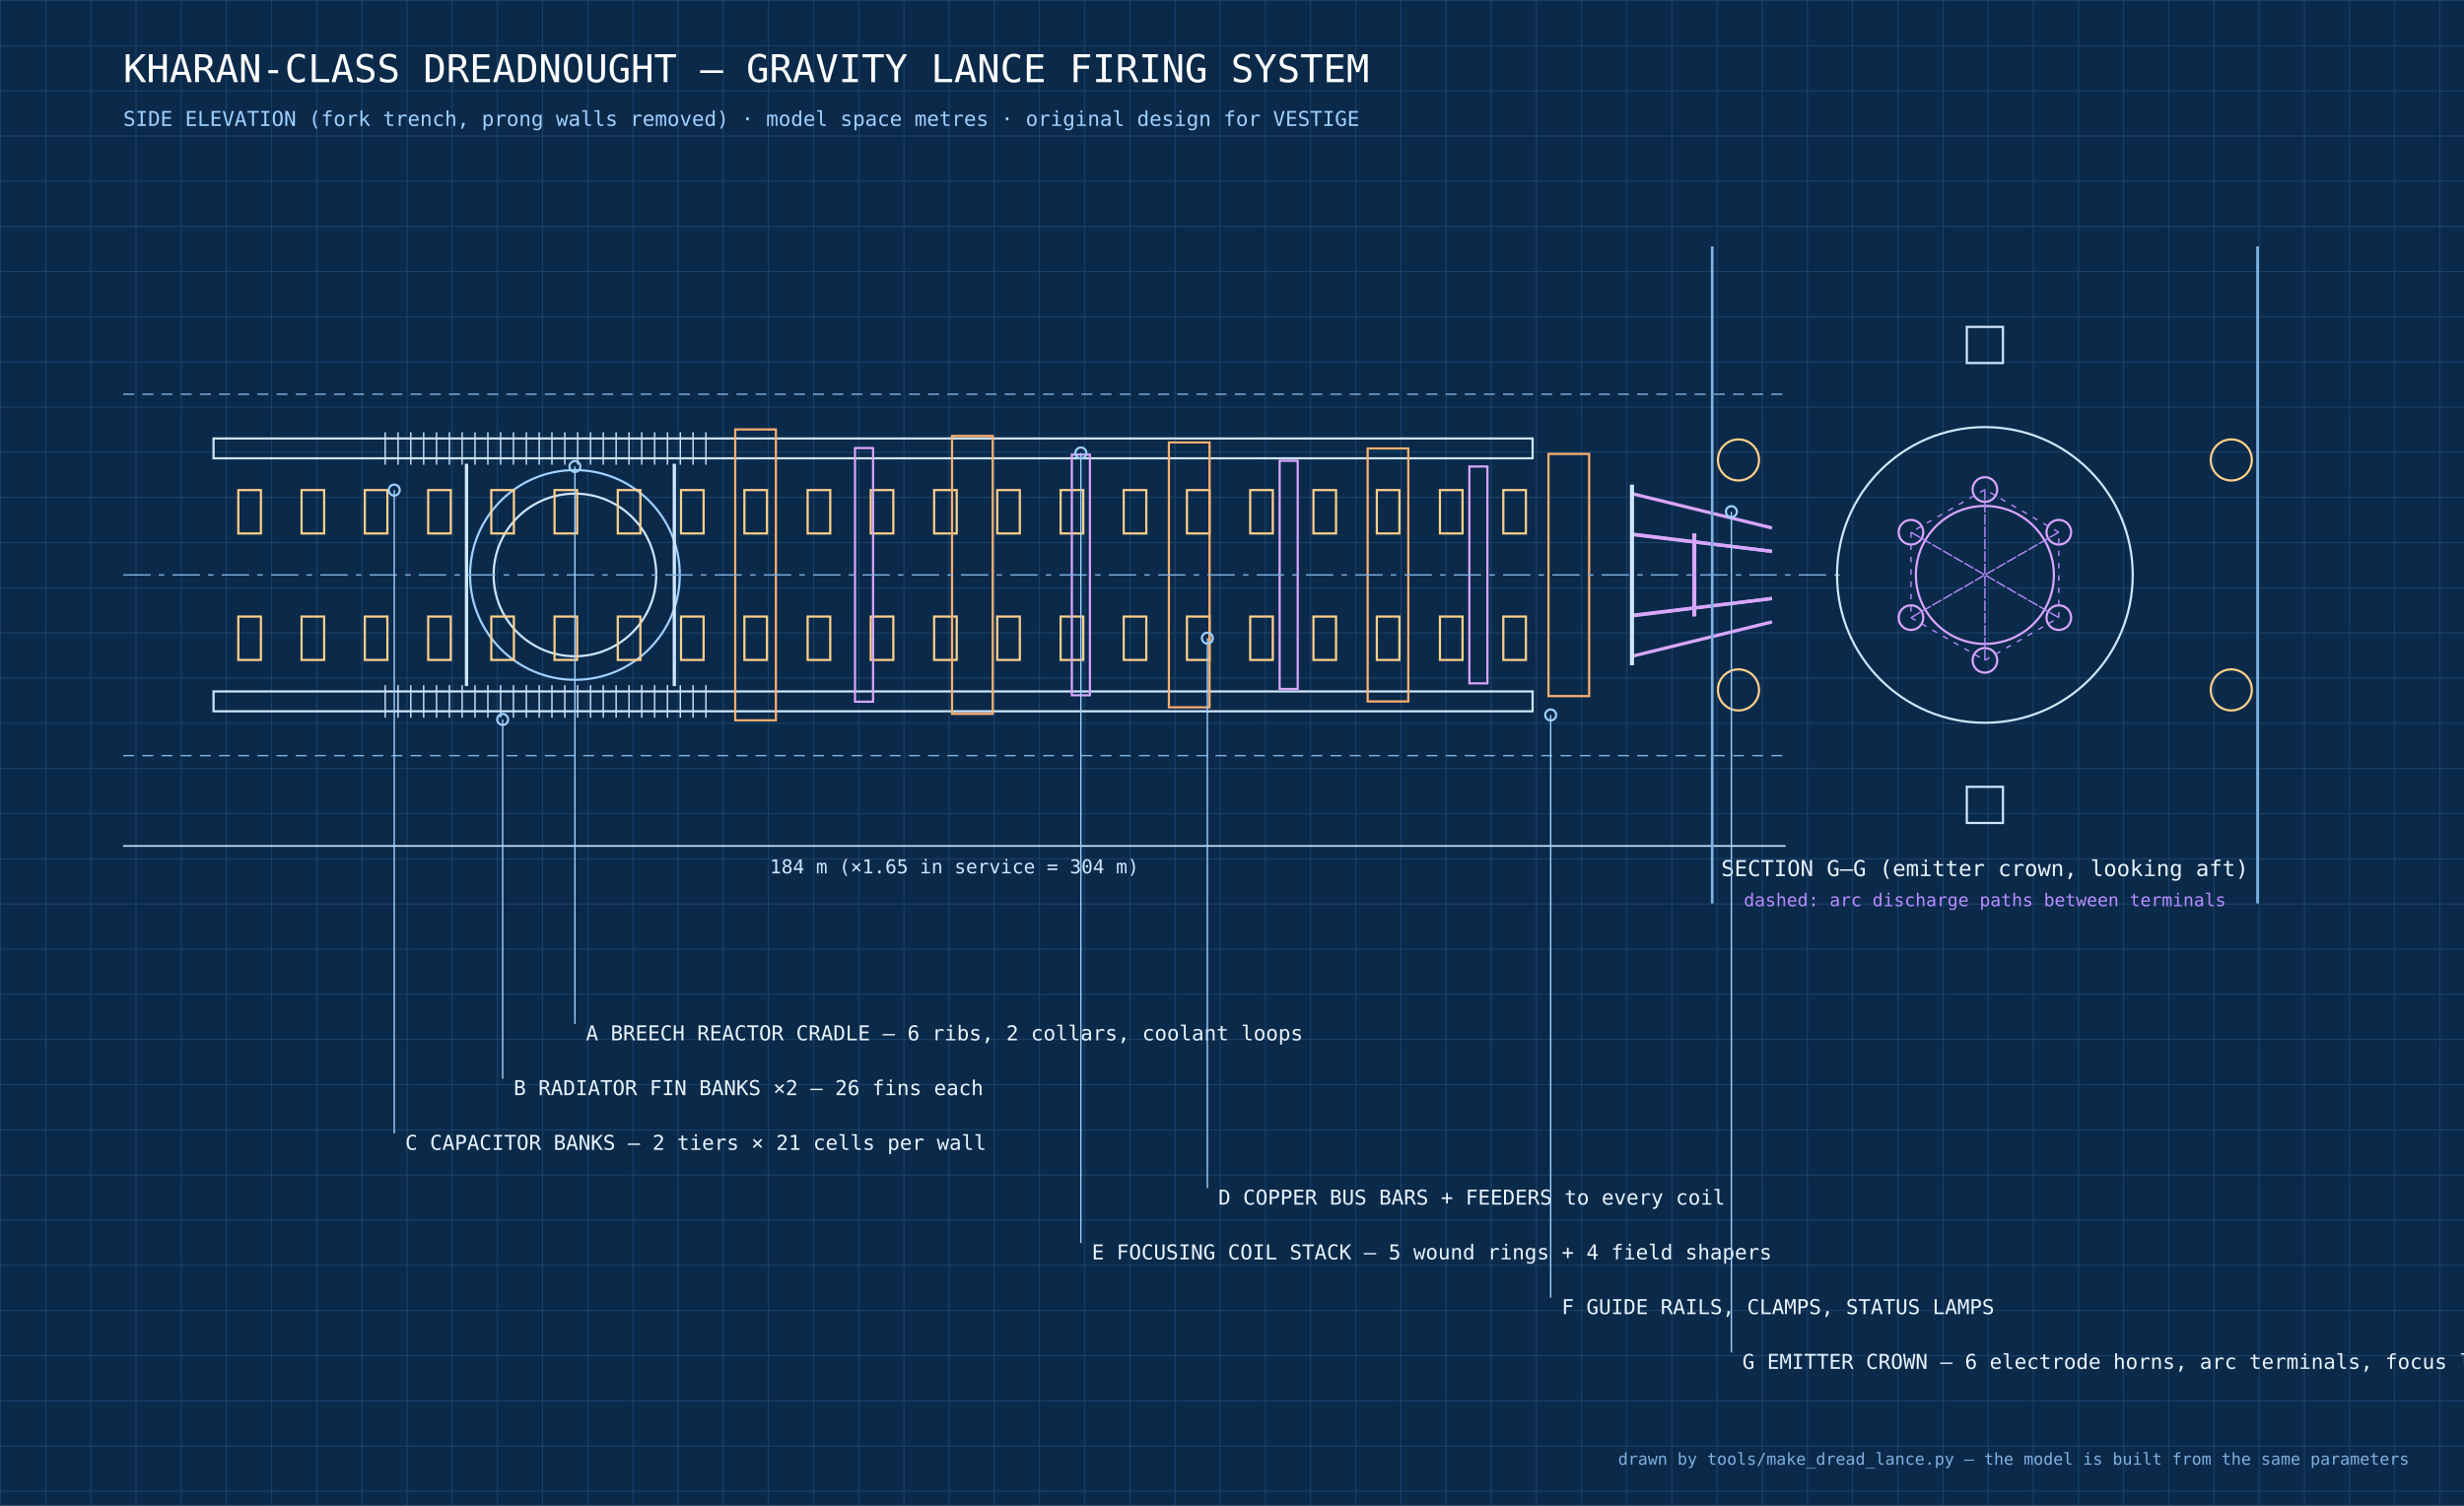
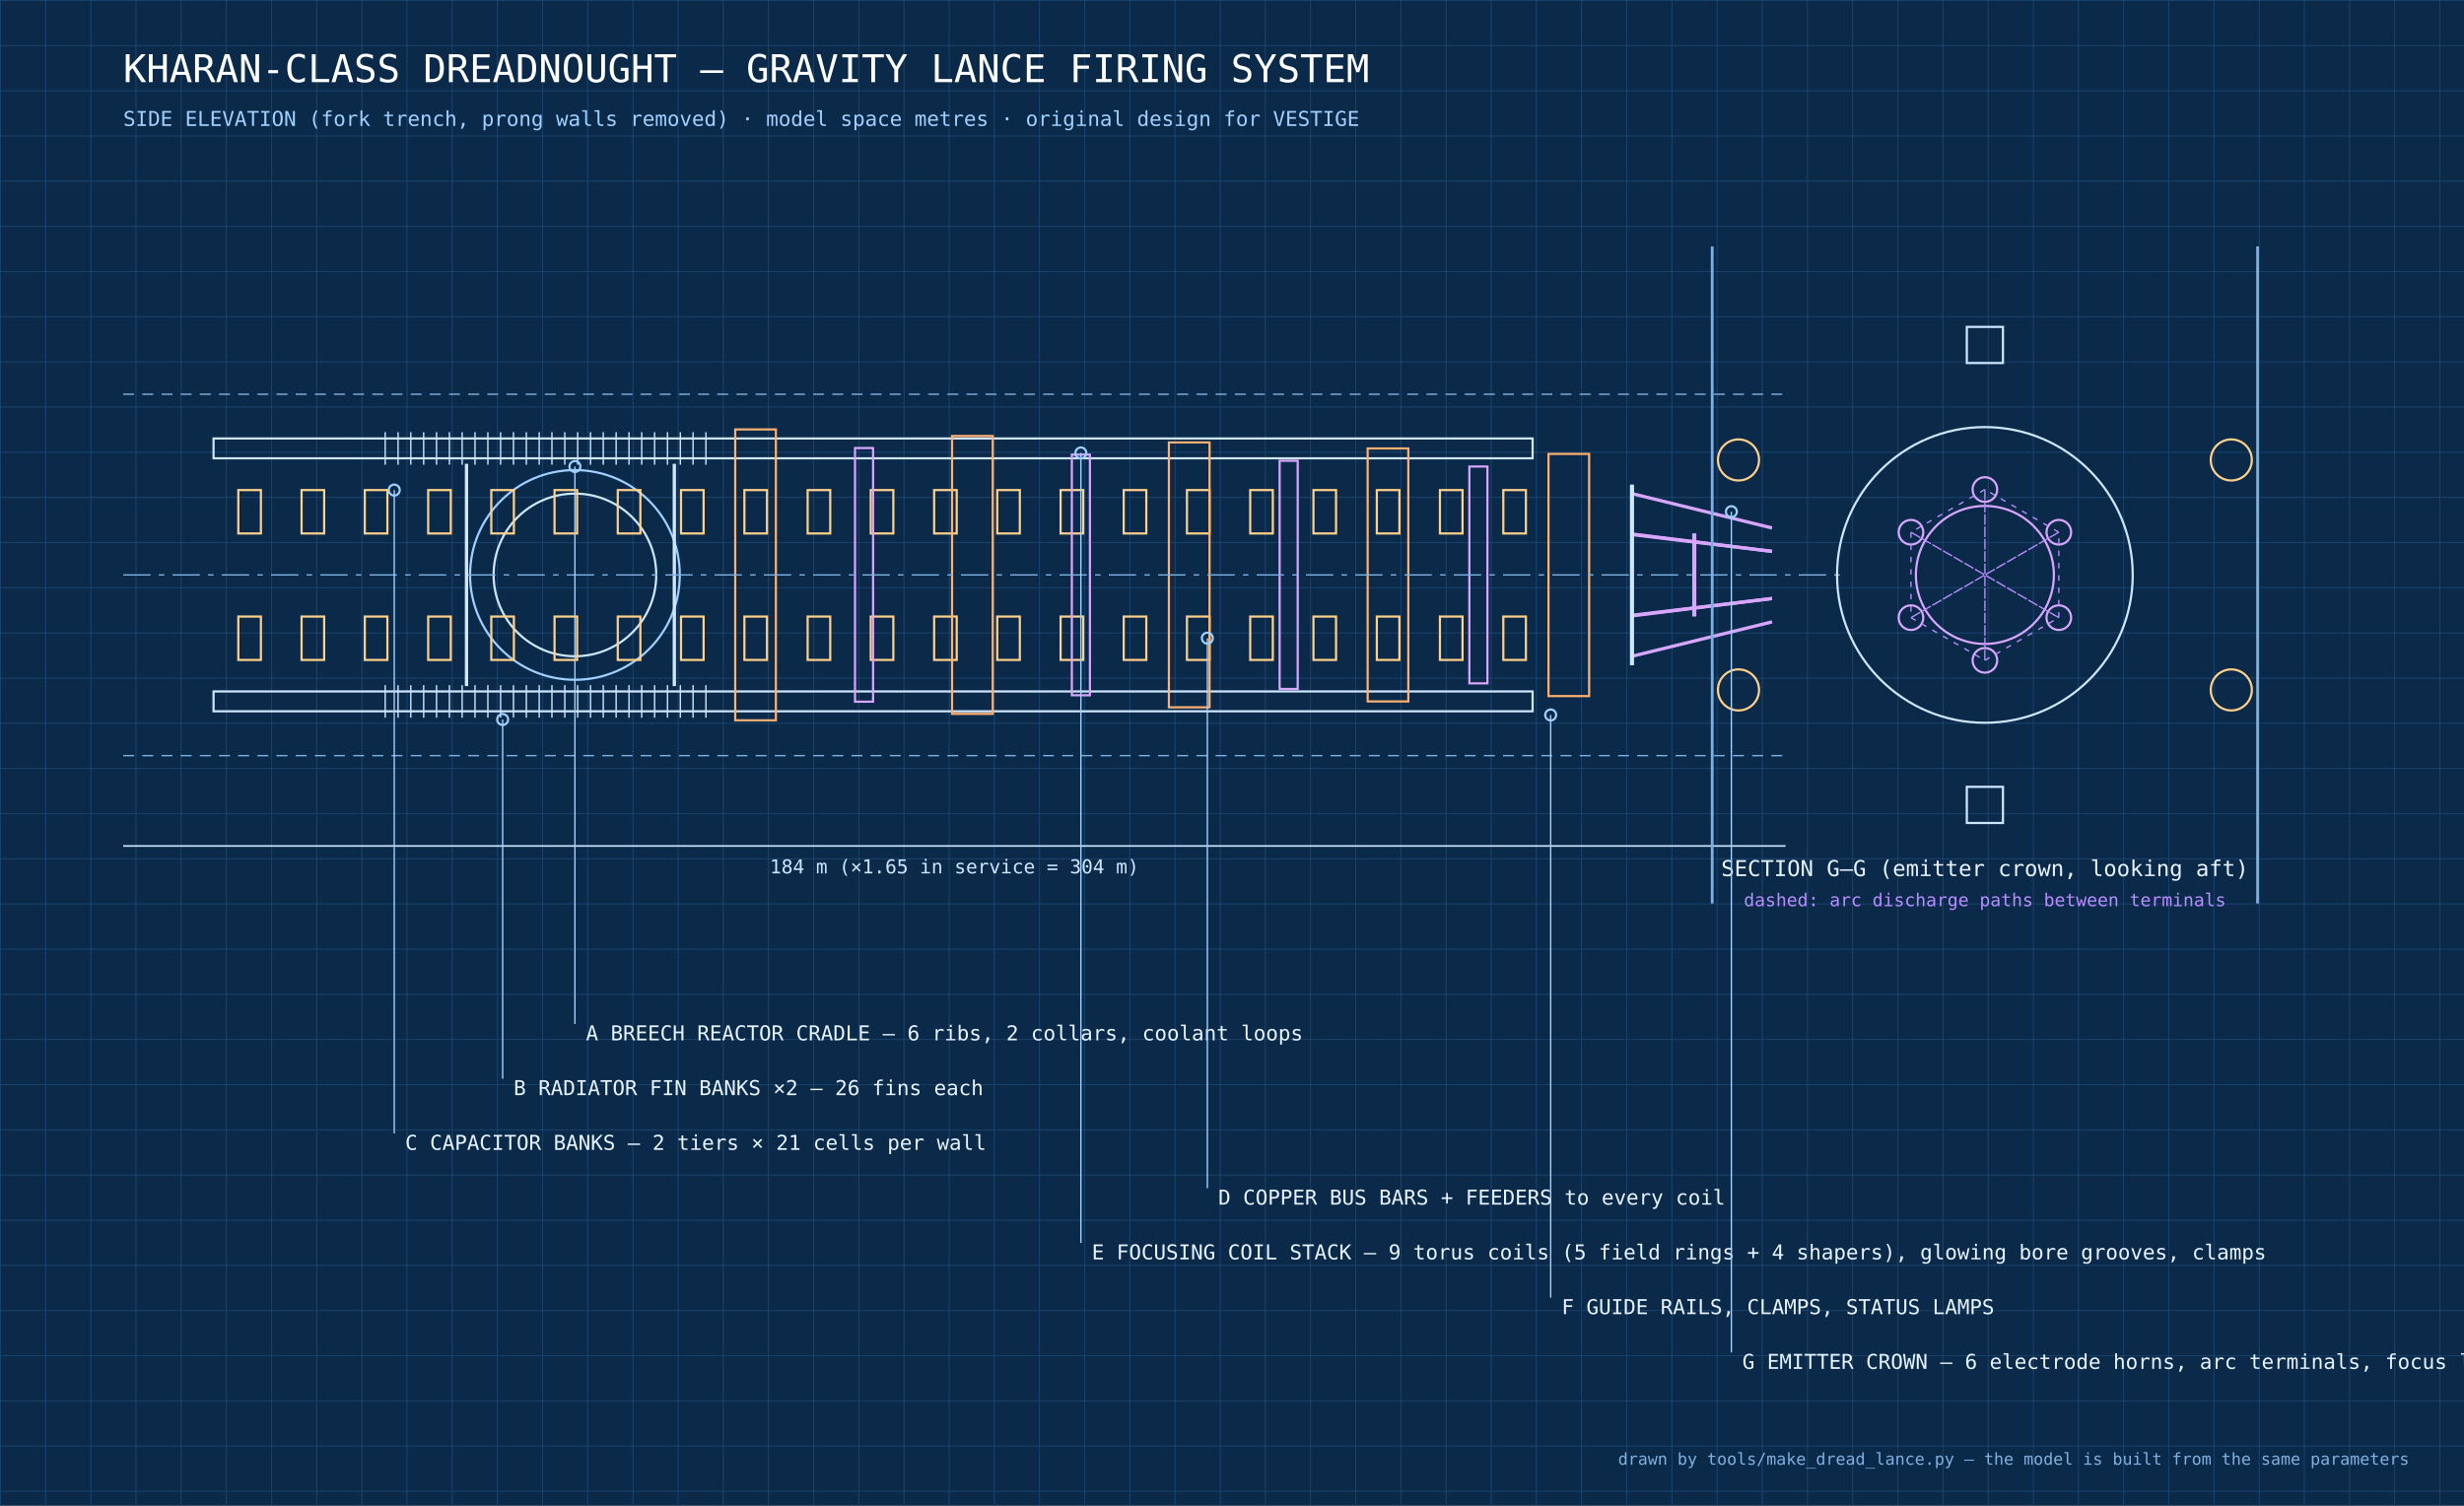
<svg xmlns="http://www.w3.org/2000/svg" width="1800" height="1100" viewBox="0 0 1800 1100" font-family="monospace">
  <rect width="100%" height="100%" fill="#0b2a4a" />
  <defs>
    <pattern id="g" width="33" height="33" patternUnits="userSpaceOnUse">
      <path d="M33 0H0V33" fill="none" stroke="#1d4b78" stroke-width="1" />
    </pattern>
  </defs>
  <rect width="100%" height="100%" fill="url(#g)" />
  <g stroke="#cfe6ff" fill="none" stroke-width="1.6">
    <line x1="90.0" y1="288.0" x2="1304.4" y2="288.0" stroke="#7fb0e0" stroke-width="1" stroke-dasharray="8 6" />
    <line x1="90.0" y1="552.0" x2="1304.4" y2="552.0" stroke="#7fb0e0" stroke-width="1" stroke-dasharray="8 6" />
    <circle cx="420.0" cy="420.0" r="59.4" stroke="#cfe6ff" />
    <circle cx="420.0" cy="420.0" r="76.6" stroke="#9fd0ff" />
    <line x1="340.8" y1="501.2" x2="340.8" y2="338.8" stroke="#cfe6ff" stroke-width="2.4" />
    <line x1="492.6" y1="501.2" x2="492.6" y2="338.8" stroke="#cfe6ff" stroke-width="2.4" />
    <line x1="281.4" y1="339.5" x2="281.4" y2="315.7" stroke="#cfe6ff" stroke-width="1" />
    <line x1="290.8" y1="339.5" x2="290.8" y2="315.7" stroke="#cfe6ff" stroke-width="1" />
    <line x1="300.1" y1="339.5" x2="300.1" y2="315.7" stroke="#cfe6ff" stroke-width="1" />
    <line x1="309.5" y1="339.5" x2="309.5" y2="315.7" stroke="#cfe6ff" stroke-width="1" />
    <line x1="318.9" y1="339.5" x2="318.9" y2="315.7" stroke="#cfe6ff" stroke-width="1" />
    <line x1="328.3" y1="339.5" x2="328.3" y2="315.7" stroke="#cfe6ff" stroke-width="1" />
    <line x1="337.6" y1="339.5" x2="337.6" y2="315.7" stroke="#cfe6ff" stroke-width="1" />
    <line x1="347.0" y1="339.5" x2="347.0" y2="315.7" stroke="#cfe6ff" stroke-width="1" />
    <line x1="356.4" y1="339.5" x2="356.4" y2="315.7" stroke="#cfe6ff" stroke-width="1" />
    <line x1="365.7" y1="339.5" x2="365.7" y2="315.7" stroke="#cfe6ff" stroke-width="1" />
    <line x1="375.1" y1="339.5" x2="375.1" y2="315.7" stroke="#cfe6ff" stroke-width="1" />
    <line x1="384.5" y1="339.5" x2="384.5" y2="315.7" stroke="#cfe6ff" stroke-width="1" />
    <line x1="393.9" y1="339.5" x2="393.9" y2="315.7" stroke="#cfe6ff" stroke-width="1" />
    <line x1="403.2" y1="339.5" x2="403.2" y2="315.7" stroke="#cfe6ff" stroke-width="1" />
    <line x1="412.6" y1="339.5" x2="412.6" y2="315.7" stroke="#cfe6ff" stroke-width="1" />
    <line x1="422.0" y1="339.5" x2="422.0" y2="315.7" stroke="#cfe6ff" stroke-width="1" />
    <line x1="431.4" y1="339.5" x2="431.4" y2="315.7" stroke="#cfe6ff" stroke-width="1" />
    <line x1="440.7" y1="339.5" x2="440.7" y2="315.7" stroke="#cfe6ff" stroke-width="1" />
    <line x1="450.1" y1="339.5" x2="450.1" y2="315.7" stroke="#cfe6ff" stroke-width="1" />
    <line x1="459.5" y1="339.5" x2="459.5" y2="315.7" stroke="#cfe6ff" stroke-width="1" />
    <line x1="468.8" y1="339.5" x2="468.8" y2="315.7" stroke="#cfe6ff" stroke-width="1" />
    <line x1="478.2" y1="339.5" x2="478.2" y2="315.7" stroke="#cfe6ff" stroke-width="1" />
    <line x1="487.6" y1="339.5" x2="487.6" y2="315.7" stroke="#cfe6ff" stroke-width="1" />
    <line x1="497.0" y1="339.5" x2="497.0" y2="315.7" stroke="#cfe6ff" stroke-width="1" />
    <line x1="506.3" y1="339.5" x2="506.3" y2="315.7" stroke="#cfe6ff" stroke-width="1" />
    <line x1="515.7" y1="339.5" x2="515.7" y2="315.7" stroke="#cfe6ff" stroke-width="1" />
    <rect x="156.0" y="320.3" width="963.6" height="14.5" stroke="#cfe6ff" />
    <line x1="281.4" y1="500.5" x2="281.4" y2="524.3" stroke="#cfe6ff" stroke-width="1" />
    <line x1="290.8" y1="500.5" x2="290.8" y2="524.3" stroke="#cfe6ff" stroke-width="1" />
    <line x1="300.1" y1="500.5" x2="300.1" y2="524.3" stroke="#cfe6ff" stroke-width="1" />
    <line x1="309.5" y1="500.5" x2="309.5" y2="524.3" stroke="#cfe6ff" stroke-width="1" />
    <line x1="318.9" y1="500.5" x2="318.9" y2="524.3" stroke="#cfe6ff" stroke-width="1" />
    <line x1="328.3" y1="500.5" x2="328.3" y2="524.3" stroke="#cfe6ff" stroke-width="1" />
    <line x1="337.6" y1="500.5" x2="337.6" y2="524.3" stroke="#cfe6ff" stroke-width="1" />
    <line x1="347.0" y1="500.5" x2="347.0" y2="524.3" stroke="#cfe6ff" stroke-width="1" />
    <line x1="356.4" y1="500.5" x2="356.4" y2="524.3" stroke="#cfe6ff" stroke-width="1" />
    <line x1="365.7" y1="500.5" x2="365.7" y2="524.3" stroke="#cfe6ff" stroke-width="1" />
    <line x1="375.1" y1="500.5" x2="375.1" y2="524.3" stroke="#cfe6ff" stroke-width="1" />
    <line x1="384.5" y1="500.5" x2="384.5" y2="524.3" stroke="#cfe6ff" stroke-width="1" />
    <line x1="393.9" y1="500.5" x2="393.9" y2="524.3" stroke="#cfe6ff" stroke-width="1" />
    <line x1="403.2" y1="500.5" x2="403.2" y2="524.3" stroke="#cfe6ff" stroke-width="1" />
    <line x1="412.6" y1="500.5" x2="412.6" y2="524.3" stroke="#cfe6ff" stroke-width="1" />
    <line x1="422.0" y1="500.5" x2="422.0" y2="524.3" stroke="#cfe6ff" stroke-width="1" />
    <line x1="431.4" y1="500.5" x2="431.4" y2="524.3" stroke="#cfe6ff" stroke-width="1" />
    <line x1="440.7" y1="500.5" x2="440.7" y2="524.3" stroke="#cfe6ff" stroke-width="1" />
    <line x1="450.1" y1="500.5" x2="450.1" y2="524.3" stroke="#cfe6ff" stroke-width="1" />
    <line x1="459.5" y1="500.5" x2="459.5" y2="524.3" stroke="#cfe6ff" stroke-width="1" />
    <line x1="468.8" y1="500.5" x2="468.8" y2="524.3" stroke="#cfe6ff" stroke-width="1" />
    <line x1="478.2" y1="500.5" x2="478.2" y2="524.3" stroke="#cfe6ff" stroke-width="1" />
    <line x1="487.6" y1="500.5" x2="487.6" y2="524.3" stroke="#cfe6ff" stroke-width="1" />
    <line x1="497.0" y1="500.5" x2="497.0" y2="524.3" stroke="#cfe6ff" stroke-width="1" />
    <line x1="506.3" y1="500.5" x2="506.3" y2="524.3" stroke="#cfe6ff" stroke-width="1" />
    <line x1="515.7" y1="500.5" x2="515.7" y2="524.3" stroke="#cfe6ff" stroke-width="1" />
    <rect x="156.0" y="505.1" width="963.6" height="14.5" stroke="#cfe6ff" />
    <rect x="174.1" y="450.4" width="16.5" height="31.7" stroke="#ffd08a" />
    <rect x="220.3" y="450.4" width="16.5" height="31.7" stroke="#ffd08a" />
    <rect x="266.5" y="450.4" width="16.5" height="31.7" stroke="#ffd08a" />
    <rect x="312.8" y="450.4" width="16.5" height="31.7" stroke="#ffd08a" />
    <rect x="358.9" y="450.4" width="16.5" height="31.7" stroke="#ffd08a" />
    <rect x="405.1" y="450.4" width="16.5" height="31.7" stroke="#ffd08a" />
    <rect x="451.3" y="450.4" width="16.5" height="31.7" stroke="#ffd08a" />
    <rect x="497.5" y="450.4" width="16.5" height="31.7" stroke="#ffd08a" />
    <rect x="543.8" y="450.4" width="16.5" height="31.7" stroke="#ffd08a" />
    <rect x="590.0" y="450.4" width="16.5" height="31.7" stroke="#ffd08a" />
    <rect x="636.1" y="450.4" width="16.5" height="31.7" stroke="#ffd08a" />
    <rect x="682.4" y="450.4" width="16.5" height="31.7" stroke="#ffd08a" />
    <rect x="728.5" y="450.4" width="16.5" height="31.7" stroke="#ffd08a" />
    <rect x="774.8" y="450.4" width="16.5" height="31.7" stroke="#ffd08a" />
    <rect x="820.9" y="450.4" width="16.5" height="31.7" stroke="#ffd08a" />
    <rect x="867.1" y="450.4" width="16.5" height="31.7" stroke="#ffd08a" />
    <rect x="913.3" y="450.4" width="16.5" height="31.7" stroke="#ffd08a" />
    <rect x="959.5" y="450.4" width="16.5" height="31.7" stroke="#ffd08a" />
    <rect x="1005.8" y="450.4" width="16.5" height="31.7" stroke="#ffd08a" />
    <rect x="1051.9" y="450.4" width="16.5" height="31.7" stroke="#ffd08a" />
    <rect x="1098.2" y="450.4" width="16.5" height="31.7" stroke="#ffd08a" />
    <rect x="174.1" y="358.0" width="16.5" height="31.7" stroke="#ffd08a" />
    <rect x="220.3" y="358.0" width="16.5" height="31.7" stroke="#ffd08a" />
    <rect x="266.5" y="358.0" width="16.5" height="31.7" stroke="#ffd08a" />
    <rect x="312.8" y="358.0" width="16.5" height="31.7" stroke="#ffd08a" />
    <rect x="358.9" y="358.0" width="16.5" height="31.7" stroke="#ffd08a" />
    <rect x="405.1" y="358.0" width="16.5" height="31.7" stroke="#ffd08a" />
    <rect x="451.3" y="358.0" width="16.5" height="31.7" stroke="#ffd08a" />
    <rect x="497.5" y="358.0" width="16.5" height="31.7" stroke="#ffd08a" />
    <rect x="543.8" y="358.0" width="16.5" height="31.7" stroke="#ffd08a" />
    <rect x="590.0" y="358.0" width="16.5" height="31.7" stroke="#ffd08a" />
    <rect x="636.1" y="358.0" width="16.5" height="31.7" stroke="#ffd08a" />
    <rect x="682.4" y="358.0" width="16.5" height="31.7" stroke="#ffd08a" />
    <rect x="728.5" y="358.0" width="16.5" height="31.7" stroke="#ffd08a" />
    <rect x="774.8" y="358.0" width="16.5" height="31.7" stroke="#ffd08a" />
    <rect x="820.9" y="358.0" width="16.5" height="31.7" stroke="#ffd08a" />
    <rect x="867.1" y="358.0" width="16.5" height="31.7" stroke="#ffd08a" />
    <rect x="913.3" y="358.0" width="16.5" height="31.7" stroke="#ffd08a" />
    <rect x="959.5" y="358.0" width="16.5" height="31.7" stroke="#ffd08a" />
    <rect x="1005.8" y="358.0" width="16.5" height="31.7" stroke="#ffd08a" />
    <rect x="1051.9" y="358.0" width="16.5" height="31.7" stroke="#ffd08a" />
    <rect x="1098.2" y="358.0" width="16.5" height="31.7" stroke="#ffd08a" />
    <rect x="537.1" y="313.7" width="29.7" height="212.5" stroke="#ffb070" />
    <rect x="695.5" y="318.5" width="29.7" height="203.0" stroke="#ffb070" />
    <rect x="853.9" y="323.2" width="29.7" height="193.5" stroke="#ffb070" />
    <rect x="999.1" y="327.6" width="29.7" height="184.8" stroke="#ffb070" />
    <rect x="1131.2" y="331.6" width="29.7" height="176.9" stroke="#ffb070" />
    <rect x="624.6" y="327.3" width="13.2" height="185.3" stroke="#d9a6ff" />
    <rect x="783.0" y="332.1" width="13.2" height="175.8" stroke="#d9a6ff" />
    <rect x="934.8" y="336.6" width="13.2" height="166.7" stroke="#d9a6ff" />
    <rect x="1073.4" y="340.8" width="13.2" height="158.4" stroke="#d9a6ff" />
    <line x1="1192.2" y1="390.5" x2="1294.5" y2="402.8" stroke="#d9a6ff" stroke-width="2.4" />
    <line x1="1192.2" y1="360.6" x2="1294.5" y2="385.7" stroke="#d9a6ff" stroke-width="2.4" />
    <line x1="1192.2" y1="390.1" x2="1294.5" y2="402.8" stroke="#d9a6ff" stroke-width="2.4" />
    <line x1="1192.2" y1="449.5" x2="1294.5" y2="437.2" stroke="#d9a6ff" stroke-width="2.4" />
    <line x1="1192.2" y1="479.4" x2="1294.5" y2="454.3" stroke="#d9a6ff" stroke-width="2.4" />
    <line x1="1192.2" y1="449.9" x2="1294.5" y2="437.2" stroke="#d9a6ff" stroke-width="2.4" />
    <line x1="1192.2" y1="486.0" x2="1192.2" y2="354.0" stroke="#cfe6ff" stroke-width="3" />
    <line x1="1237.7" y1="450.4" x2="1237.7" y2="389.6" stroke="#d9a6ff" stroke-width="3" />
    <line x1="90.0" y1="618.0" x2="1304.4" y2="618.0" stroke="#cfe6ff" stroke-width="1.2" />
    <text x="697.2" y="638.0" fill="#cfe6ff" stroke="none" font-size="14" text-anchor="middle">184 m  (×1.65 in service = 304 m)</text>
    <line x1="90.0" y1="420.0" x2="1344.0" y2="420.0" stroke="#7fb0e0" stroke-width="1" stroke-dasharray="20 6 4 6" />
    <circle cx="1450.0" cy="420.0" r="108.0" stroke="#cfe6ff" />
    <circle cx="1450.0" cy="420.0" r="50.4" stroke="#d9a6ff" />
    <circle cx="1504.0" cy="388.8" r="9.0" stroke="#d9a6ff" />
    <line x1="1504.0" y1="388.8" x2="1450.0" y2="357.6" stroke="#b98cff" stroke-width="1" stroke-dasharray="4 5" />
    <line x1="1504.0" y1="388.8" x2="1396.0" y2="451.2" stroke="#b98cff" stroke-width="1" stroke-dasharray="4 5" />
    <circle cx="1450.0" cy="357.6" r="9.0" stroke="#d9a6ff" />
    <line x1="1450.0" y1="357.6" x2="1396.0" y2="388.8" stroke="#b98cff" stroke-width="1" stroke-dasharray="4 5" />
    <line x1="1450.0" y1="357.6" x2="1450.0" y2="482.4" stroke="#b98cff" stroke-width="1" stroke-dasharray="4 5" />
    <circle cx="1396.0" cy="388.8" r="9.0" stroke="#d9a6ff" />
    <line x1="1396.0" y1="388.8" x2="1396.0" y2="451.2" stroke="#b98cff" stroke-width="1" stroke-dasharray="4 5" />
    <line x1="1396.0" y1="388.8" x2="1504.0" y2="451.2" stroke="#b98cff" stroke-width="1" stroke-dasharray="4 5" />
    <circle cx="1396.0" cy="451.2" r="9.0" stroke="#d9a6ff" />
    <line x1="1396.0" y1="451.2" x2="1450.0" y2="482.4" stroke="#b98cff" stroke-width="1" stroke-dasharray="4 5" />
    <line x1="1396.0" y1="451.2" x2="1504.0" y2="388.8" stroke="#b98cff" stroke-width="1" stroke-dasharray="4 5" />
    <circle cx="1450.0" cy="482.4" r="9.0" stroke="#d9a6ff" />
    <line x1="1450.0" y1="482.4" x2="1504.0" y2="451.2" stroke="#b98cff" stroke-width="1" stroke-dasharray="4 5" />
    <line x1="1450.0" y1="482.4" x2="1450.0" y2="357.6" stroke="#b98cff" stroke-width="1" stroke-dasharray="4 5" />
    <circle cx="1504.0" cy="451.2" r="9.0" stroke="#d9a6ff" />
    <line x1="1504.0" y1="451.2" x2="1504.0" y2="388.8" stroke="#b98cff" stroke-width="1" stroke-dasharray="4 5" />
    <line x1="1504.0" y1="451.2" x2="1396.0" y2="388.8" stroke="#b98cff" stroke-width="1" stroke-dasharray="4 5" />
    <line x1="1649.2" y1="660.0" x2="1649.2" y2="180.0" stroke="#7fb0e0" stroke-width="2" />
    <circle cx="1630.0" cy="504.0" r="15.0" stroke="#ffd08a" />
    <circle cx="1630.0" cy="336.0" r="15.0" stroke="#ffd08a" />
    <line x1="1250.8" y1="660.0" x2="1250.8" y2="180.0" stroke="#7fb0e0" stroke-width="2" />
    <circle cx="1270.0" cy="504.0" r="15.0" stroke="#ffd08a" />
    <circle cx="1270.0" cy="336.0" r="15.0" stroke="#ffd08a" />
    <rect x="1436.8" y="238.8" width="26.4" height="26.4" stroke="#cfe6ff" />
    <rect x="1436.8" y="574.8" width="26.4" height="26.4" stroke="#cfe6ff" />
    <text x="1450.0" y="640.0" fill="#e8f4ff" stroke="none" font-size="16" text-anchor="middle">SECTION G–G  (emitter crown, looking aft)</text>
    <text x="1450.0" y="662.0" fill="#b98cff" stroke="none" font-size="13" text-anchor="middle">dashed: arc discharge paths between terminals</text>
    <line x1="420.0" y1="340.8" x2="420.0" y2="748.0" stroke="#9fd0ff" stroke-width="1" />
    <circle cx="420.0" cy="340.8" r="4.0" stroke="#9fd0ff" />
    <text x="428.0" y="760.0" fill="#e8f4ff" stroke="none" font-size="15" text-anchor="start">A  BREECH REACTOR CRADLE — 6 ribs, 2 collars, coolant loops</text>
    <line x1="367.2" y1="525.6" x2="367.2" y2="788.0" stroke="#9fd0ff" stroke-width="1" />
    <circle cx="367.2" cy="525.6" r="4.0" stroke="#9fd0ff" />
    <text x="375.2" y="800.0" fill="#e8f4ff" stroke="none" font-size="15" text-anchor="start">B  RADIATOR FIN BANKS ×2 — 26 fins each</text>
    <line x1="288.0" y1="358.0" x2="288.0" y2="828.0" stroke="#9fd0ff" stroke-width="1" />
    <circle cx="288.0" cy="358.0" r="4.0" stroke="#9fd0ff" />
    <text x="296.0" y="840.0" fill="#e8f4ff" stroke="none" font-size="15" text-anchor="start">C  CAPACITOR BANKS — 2 tiers × 21 cells per wall</text>
    <line x1="882.0" y1="466.2" x2="882.0" y2="868.0" stroke="#9fd0ff" stroke-width="1" />
    <circle cx="882.0" cy="466.2" r="4.0" stroke="#9fd0ff" />
    <text x="890.0" y="880.0" fill="#e8f4ff" stroke="none" font-size="15" text-anchor="start">D  COPPER BUS BARS + FEEDERS to every coil</text>
    <line x1="789.6" y1="330.9" x2="789.6" y2="908.0" stroke="#9fd0ff" stroke-width="1" />
    <circle cx="789.6" cy="330.9" r="4.0" stroke="#9fd0ff" />
-     <text x="797.6" y="920.0" fill="#e8f4ff" stroke="none" font-size="15" text-anchor="start">E  FOCUSING COIL STACK — 5 wound rings + 4 field shapers</text>
+     <text x="797.6" y="920.0" fill="#e8f4ff" stroke="none" font-size="15" text-anchor="start">E  FOCUSING COIL STACK — 9 torus coils (5 field rings + 4 shapers), glowing bore grooves, clamps</text>
    <line x1="1132.8" y1="522.3" x2="1132.8" y2="948.0" stroke="#9fd0ff" stroke-width="1" />
    <circle cx="1132.8" cy="522.3" r="4.0" stroke="#9fd0ff" />
    <text x="1140.8" y="960.0" fill="#e8f4ff" stroke="none" font-size="15" text-anchor="start">F  GUIDE RAILS, CLAMPS, STATUS LAMPS</text>
    <line x1="1264.8" y1="373.8" x2="1264.8" y2="988.0" stroke="#9fd0ff" stroke-width="1" />
    <circle cx="1264.8" cy="373.8" r="4.0" stroke="#9fd0ff" />
    <text x="1272.8" y="1000.0" fill="#e8f4ff" stroke="none" font-size="15" text-anchor="start">G  EMITTER CROWN — 6 electrode horns, arc terminals, focus lens</text>
    <text x="90.0" y="60.0" fill="#ffffff" stroke="none" font-size="28" text-anchor="start">KHARAN-CLASS DREADNOUGHT — GRAVITY LANCE FIRING SYSTEM</text>
    <text x="90.0" y="92.0" fill="#9fd0ff" stroke="none" font-size="15" text-anchor="start">SIDE ELEVATION (fork trench, prong walls removed)   ·   model space metres   ·   original design for VESTIGE</text>
    <text x="1760.0" y="1070.0" fill="#7fb0e0" stroke="none" font-size="12" text-anchor="end">drawn by tools/make_dread_lance.py — the model is built from the same parameters</text>
  </g>
</svg>
